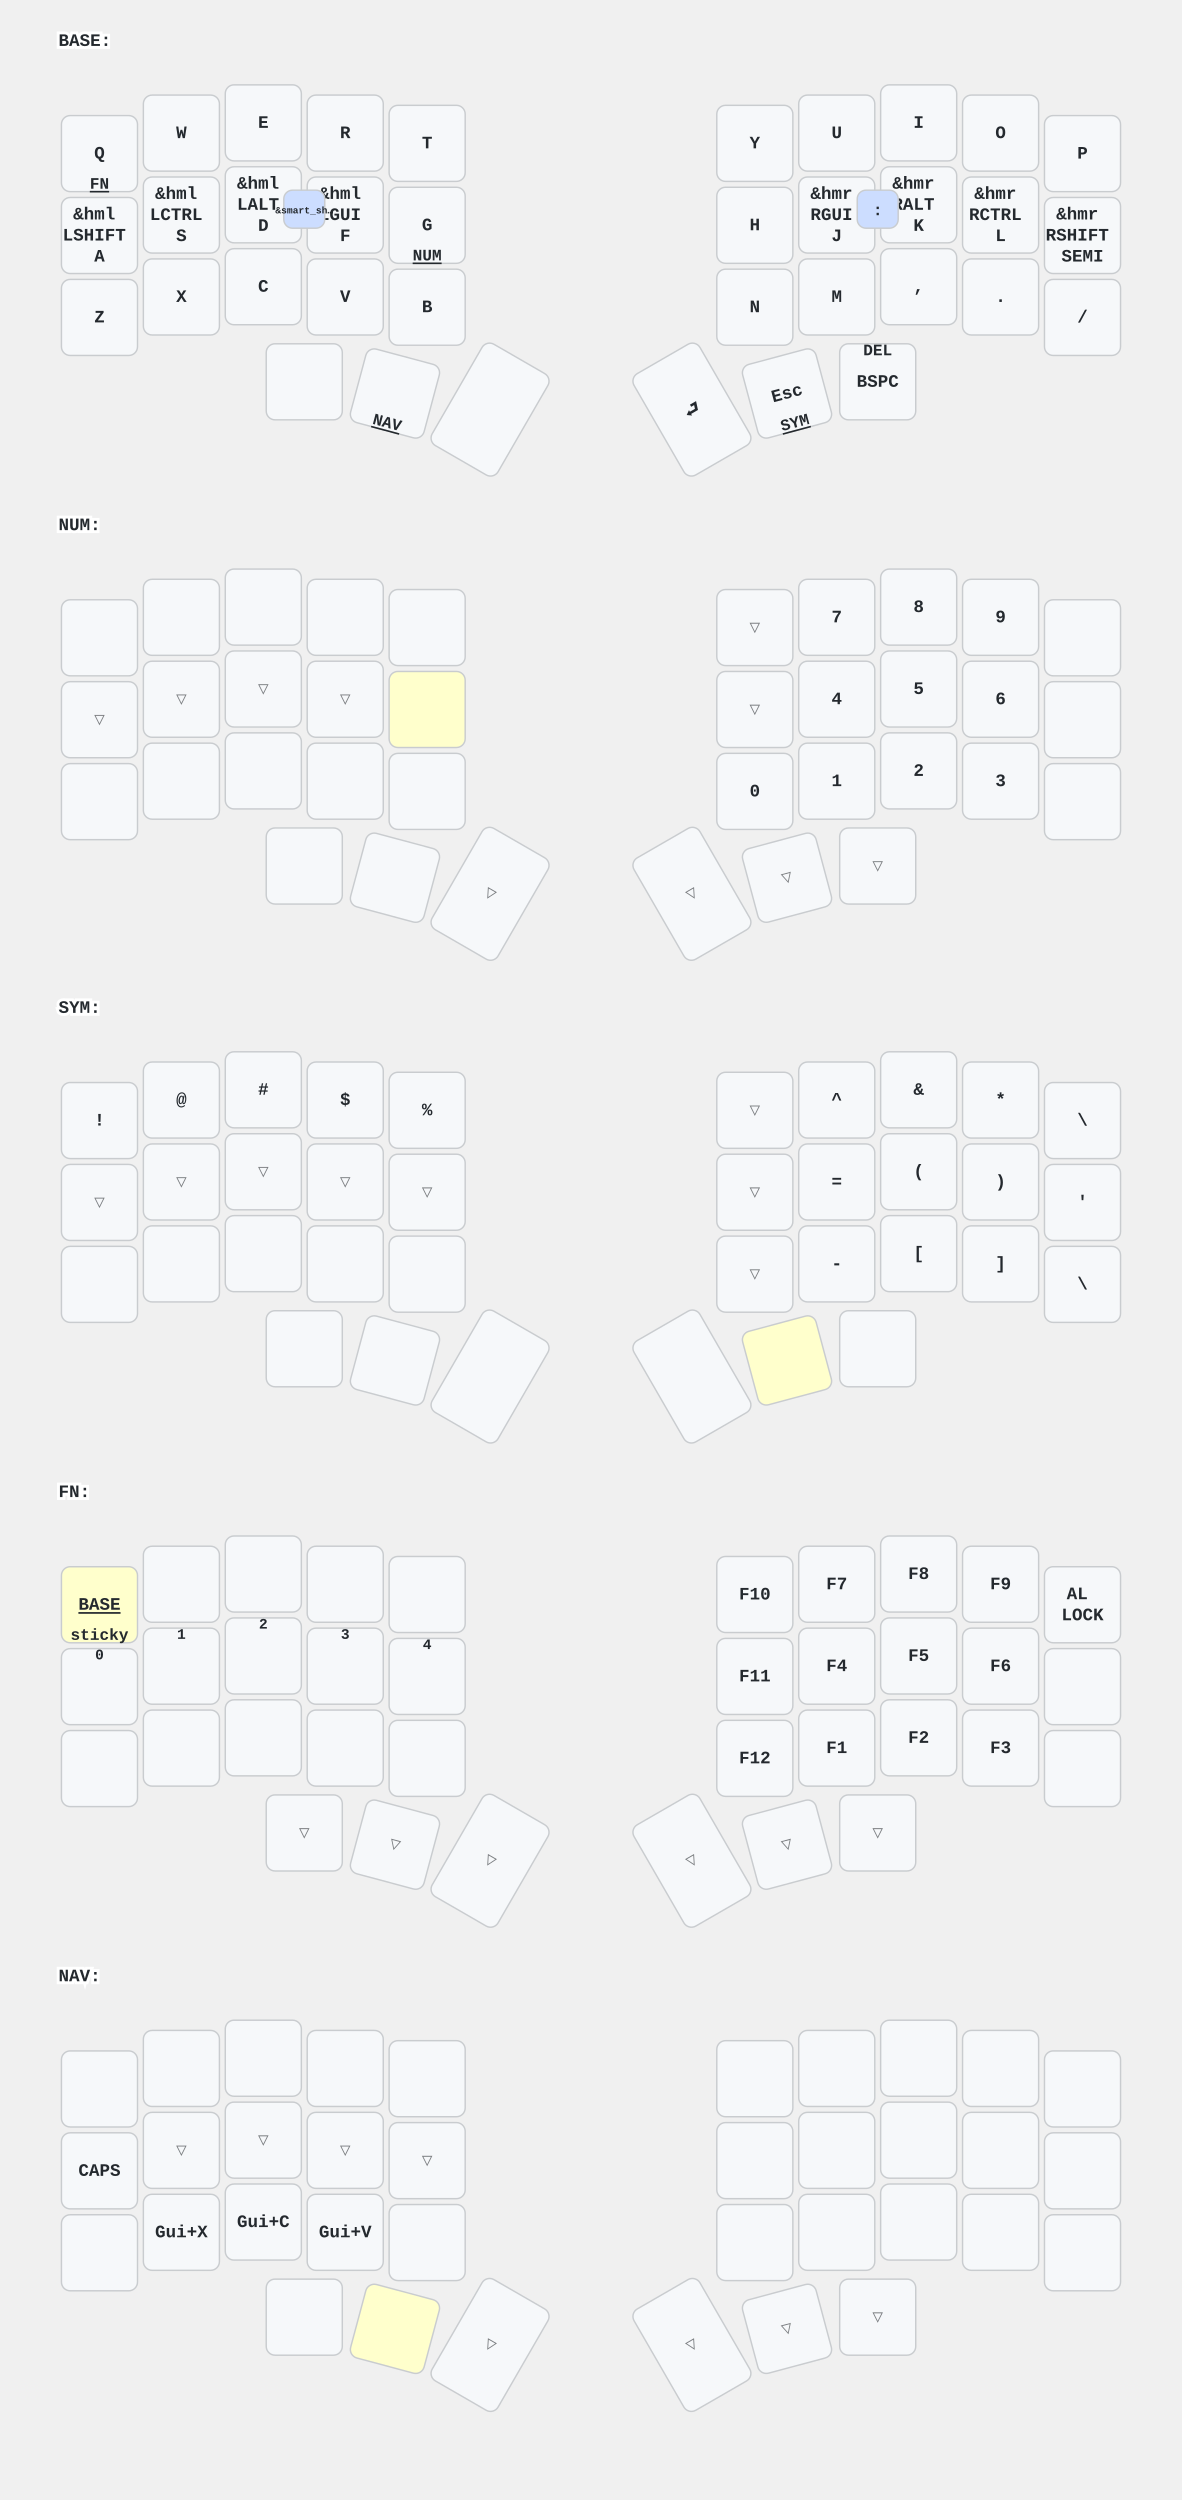
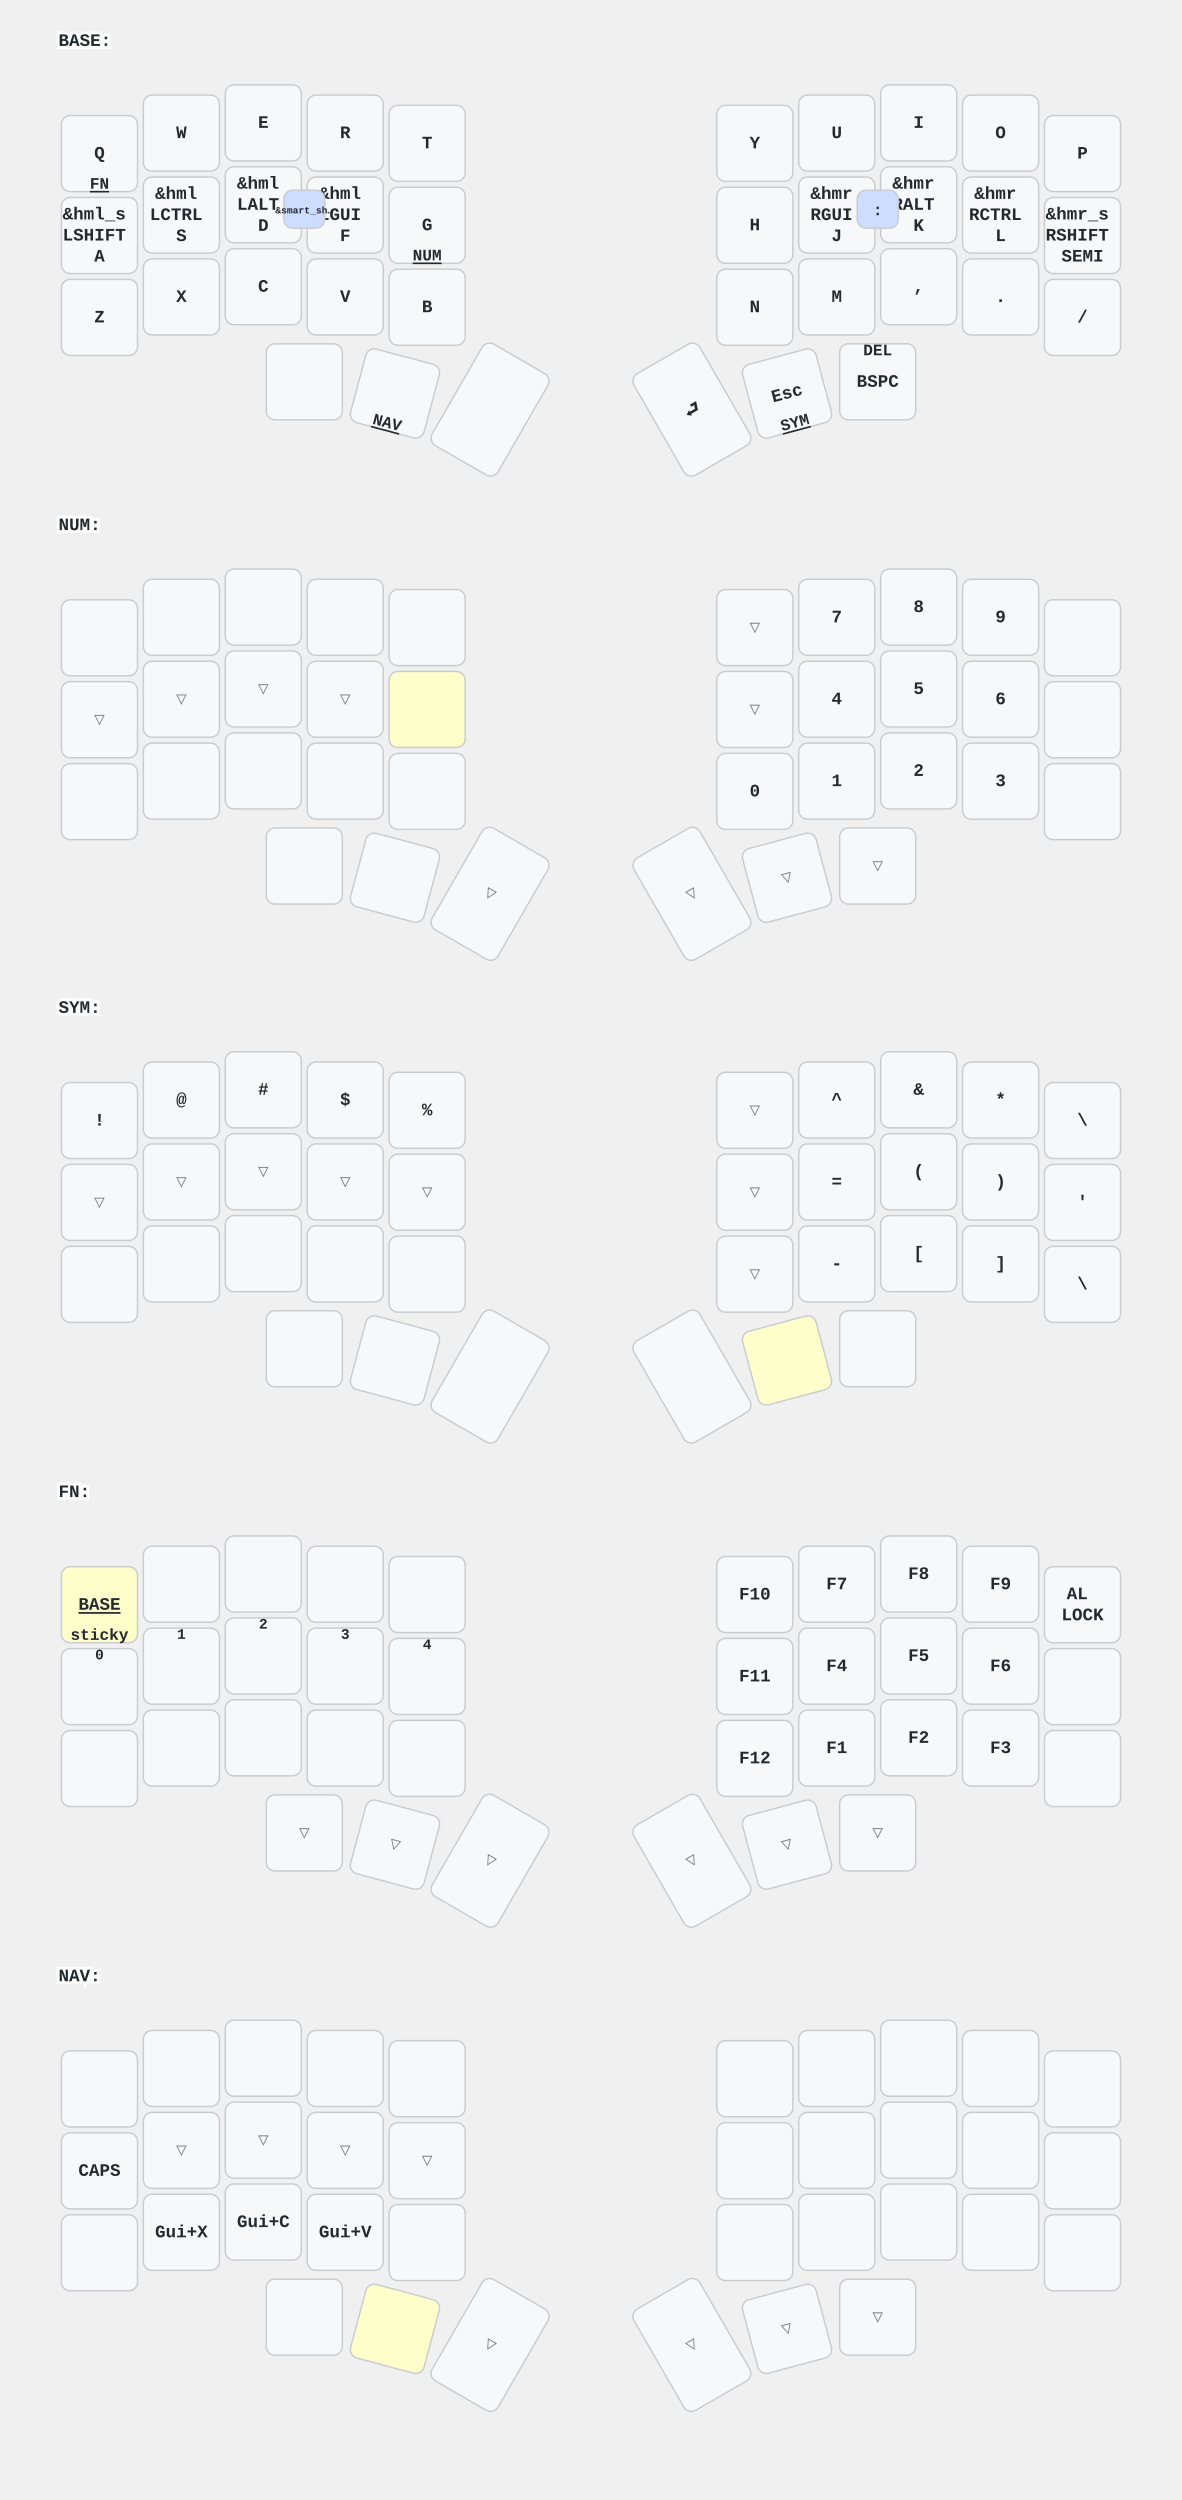
<svg xmlns="http://www.w3.org/2000/svg" xmlns:xlink="http://www.w3.org/1999/xlink" width="808" height="1709" viewBox="0 0 808 1709" class="keymap">
  <defs>/* start glyphs */
<svg id="mdi:apple-keyboard-option">
      <svg id="mdi-apple-keyboard-option" viewBox="0 0 24 24">
        <path d="M3,4H9.11L16.15,18H21V20H14.88L7.84,6H3V4M14,4H21V6H14V4Z" />
      </svg>
    </svg>
    <svg id="mdi:apple-keyboard-shift">
      <svg id="mdi-apple-keyboard-shift" viewBox="0 0 24 24">
        <path d="M15,18V12H17.17L12,6.83L6.83,12H9V18H15M12,4L22,14H17V20H7V14H2L12,4Z" />
      </svg>
    </svg>
    <svg id="mdi:arrow-down">
      <svg id="mdi-arrow-down" viewBox="0 0 24 24">
        <path d="M11,4H13V16L18.5,10.5L19.92,11.92L12,19.84L4.08,11.92L5.5,10.5L11,16V4Z" />
      </svg>
    </svg>
    <svg id="mdi:arrow-left">
      <svg id="mdi-arrow-left" viewBox="0 0 24 24">
        <path d="M20,11V13H8L13.5,18.5L12.08,19.92L4.16,12L12.08,4.08L13.5,5.5L8,11H20Z" />
      </svg>
    </svg>
    <svg id="mdi:arrow-right">
      <svg id="mdi-arrow-right" viewBox="0 0 24 24">
        <path d="M4,11V13H16L10.5,18.5L11.92,19.92L19.84,12L11.92,4.08L10.5,5.5L16,11H4Z" />
      </svg>
    </svg>
    <svg id="mdi:arrow-up">
      <svg id="mdi-arrow-up" viewBox="0 0 24 24">
        <path d="M13,20H11V8L5.5,13.5L4.08,12.08L12,4.16L19.92,12.08L18.5,13.5L13,8V20Z" />
      </svg>
    </svg>
    <svg id="mdi:bluetooth">
      <svg id="mdi-bluetooth" viewBox="0 0 24 24">
        <path d="M14.88,16.29L13,18.17V14.41M13,5.83L14.88,7.71L13,9.58M17.71,7.71L12,2H11V9.58L6.41,5L5,6.41L10.59,12L5,17.58L6.41,19L11,14.41V22H12L17.71,16.29L13.41,12L17.71,7.71Z" />
      </svg>
    </svg>
    <svg id="mdi:bluetooth-connect">
      <svg id="mdi-bluetooth-connect" viewBox="0 0 24 24">
        <path d="M19,10L17,12L19,14L21,12M14.88,16.29L13,18.17V14.41M13,5.83L14.88,7.71L13,9.58M17.71,7.71L12,2H11V9.58L6.41,5L5,6.41L10.59,12L5,17.58L6.41,19L11,14.41V22H12L17.71,16.29L13.41,12M7,12L5,10L3,12L5,14L7,12Z" />
      </svg>
    </svg>
    <svg id="mdi:bluetooth-settings">
      <svg id="mdi-bluetooth-settings" viewBox="0 0 24 24">
        <path d="M14.88,14.29L13,16.17V12.41L14.88,14.29M13,3.83L14.88,5.71L13,7.59M17.71,5.71L12,0H11V7.59L6.41,3L5,4.41L10.59,10L5,15.59L6.41,17L11,12.41V20H12L17.71,14.29L13.41,10L17.71,5.71M15,24H17V22H15M7,24H9V22H7M11,24H13V22H11V24Z" />
      </svg>
    </svg>
    <svg id="mdi:close-thick">
      <svg id="mdi-close-thick" viewBox="0 0 24 24">
        <path d="M20 6.91L17.09 4L12 9.09L6.91 4L4 6.91L9.09 12L4 17.09L6.91 20L12 14.91L17.09 20L20 17.09L14.91 12L20 6.91Z" />
      </svg>
    </svg>
    <svg id="mdi:flash">
      <svg id="mdi-flash" viewBox="0 0 24 24">
        <path d="M7,2V13H10V22L17,10H13L17,2H7Z" />
      </svg>
    </svg>
    <svg id="mdi:keyboard">
      <svg id="mdi-keyboard" viewBox="0 0 24 24">
        <path d="M19,10H17V8H19M19,13H17V11H19M16,10H14V8H16M16,13H14V11H16M16,17H8V15H16M7,10H5V8H7M7,13H5V11H7M8,11H10V13H8M8,8H10V10H8M11,11H13V13H11M11,8H13V10H11M20,5H4C2.89,5 2,5.89 2,7V17A2,2 0 0,0 4,19H20A2,2 0 0,0 22,17V7C22,5.89 21.1,5 20,5Z" />
      </svg>
    </svg>
    <svg id="mdi:keyboard-space">
      <svg id="mdi-keyboard-space" viewBox="0 0 24 24">
        <path d="M3 15H5V19H19V15H21V19C21 20.1 20.1 21 19 21H5C3.9 21 3 20.1 3 19V15Z" />
      </svg>
    </svg>
    <svg id="mdi:keyboard-tab">
      <svg id="mdi-keyboard-tab" viewBox="0 0 24 24">
        <path d="M20,18H22V6H20M11.59,7.41L15.17,11H1V13H15.17L11.59,16.58L13,18L19,12L13,6L11.59,7.41Z" />
      </svg>
    </svg>
    <svg id="mdi:micro-sd">
      <svg id="mdi-micro-sd" viewBox="0 0 24 24">
        <path d="M8,2A2,2 0 0,0 6,4V11L4,13V20A2,2 0 0,0 6,22H18A2,2 0 0,0 20,20V4A2,2 0 0,0 18,2H8M9,4H11V8H9V4M12,4H14V8H12V4M15,4H17V8H15V4Z" />
      </svg>
    </svg>
    <svg id="mdi:new-box">
      <svg id="mdi-new-box" viewBox="0 0 24 24">
        <path d="M20,4C21.11,4 22,4.89 22,6V18C22,19.11 21.11,20 20,20H4C2.89,20 2,19.11 2,18V6C2,4.89 2.89,4 4,4H20M8.5,15V9H7.25V12.5L4.75,9H3.5V15H4.75V11.5L7.3,15H8.5M13.5,10.26V9H9.5V15H13.5V13.75H11V12.64H13.5V11.38H11V10.26H13.5M20.5,14V9H19.25V13.5H18.13V10H16.88V13.5H15.75V9H14.5V14A1,1 0 0,0 15.5,15H19.5A1,1 0 0,0 20.5,14Z" />
      </svg>
    </svg>
    <svg id="mdi:skip-backward">
      <svg id="mdi-skip-backward" viewBox="0 0 24 24">
        <path d="M20,5V19L13,12M6,5V19H4V5M13,5V19L6,12" />
      </svg>
    </svg>
    <svg id="mdi:skip-forward">
      <svg id="mdi-skip-forward" viewBox="0 0 24 24">
        <path d="M4,5V19L11,12M18,5V19H20V5M11,5V19L18,12" />
      </svg>
    </svg>
    <svg id="mdi:usb">
      <svg id="mdi-usb" viewBox="0 0 24 24">
        <path d="M15,7V11H16V13H13V5H15L12,1L9,5H11V13H8V10.93C8.7,10.56 9.2,9.85 9.2,9C9.2,7.78 8.21,6.8 7,6.8C5.78,6.8 4.8,7.78 4.8,9C4.8,9.85 5.3,10.56 6,10.93V13A2,2 0 0,0 8,15H11V18.05C10.29,18.41 9.8,19.15 9.8,20A2.2,2.2 0 0,0 12,22.2A2.2,2.2 0 0,0 14.2,20C14.2,19.15 13.71,18.41 13,18.05V15H16A2,2 0 0,0 18,13V11H19V7H15Z" />
      </svg>
    </svg>
    <svg id="mdi:volume-minus">
      <svg id="mdi-volume-minus" viewBox="0 0 24 24">
        <path d="M3,9H7L12,4V20L7,15H3V9M14,11H22V13H14V11Z" />
      </svg>
    </svg>
    <svg id="mdi:volume-mute">
      <svg id="mdi-volume-mute" viewBox="0 0 24 24">
        <path d="M3,9H7L12,4V20L7,15H3V9M16.59,12L14,9.41L15.41,8L18,10.59L20.59,8L22,9.41L19.41,12L22,14.59L20.59,16L18,13.41L15.41,16L14,14.59L16.59,12Z" />
      </svg>
    </svg>
    <svg id="mdi:volume-plus">
      <svg id="mdi-volume-plus" viewBox="0 0 24 24">
        <path d="M3,9H7L12,4V20L7,15H3V9M14,11H17V8H19V11H22V13H19V16H17V13H14V11Z" />
      </svg>
    </svg>
  </defs>/* end glyphs */
<style>/* inherit to force styles through use tags */
svg path {
    fill: inherit;
}

/* font and background color specifications */
svg.keymap {
    font-family: SFMono-Regular,Consolas,Liberation Mono,Menlo,monospace;
    font-size: 14px;
    font-kerning: normal;
    text-rendering: optimizeLegibility;
    fill: #24292e;
}

/* default key styling */
rect.key {
    fill: #f6f8fa;
}

rect.key, rect.combo {
    stroke: #c9cccf;
    stroke-width: 1;
}

/* default key side styling, only used is draw_key_sides is set */
rect.side {
    filter: brightness(90%);
}

/* color accent for combo boxes */
rect.combo, rect.combo-separate {
    fill: #cdf;
}

/* color accent for held keys */
rect.held, rect.combo.held {
    fill: #fdd;
}

/* color accent for ghost (optional) keys */
rect.ghost, rect.combo.ghost {
    stroke-dasharray: 4, 4;
    stroke-width: 2;
}

text {
    text-anchor: middle;
    dominant-baseline: middle;
}

/* styling for layer labels */
text.label {
    font-weight: bold;
    text-anchor: start;
    stroke: white;
    stroke-width: 4;
    paint-order: stroke;
}

/* styling for optional footer */
text.footer {
    text-anchor: end;
    dominant-baseline: auto;
    stroke: white;
    stroke-width: 4;
    paint-order: stroke;
}

/* styling for combo tap, and key non-tap label text */
text.combo, text.hold, text.shifted, text.left, text.right, text.tl, text.tr, text.bl, text.br {
    font-size: 11px;
}

text.hold, text.bl, text.br {
    text-anchor: middle;
    dominant-baseline: auto;
}

text.shifted, text.tl, text.tr {
    text-anchor: middle;
    dominant-baseline: hanging;
}

text.left, text.tl, text.bl {
    text-anchor: start;
}

text.right, text.tr, text.br {
    text-anchor: end;
}

text.layer-activator {
    text-decoration: underline;
}

/* styling for hold/shifted label text in combo box */
text.combo.hold, text.combo.shifted, text.combo.left, text.combo.right {
    font-size: 8px;
}

/* lighter symbol for transparent keys */
text.trans {
    fill: #7b7e81;
}

/* styling for combo dendrons */
path.combo {
    stroke-width: 1;
    stroke: gray;
    fill: none;
}

/* Start Tabler Icons Cleanup */
/* cannot use height/width with glyphs */
.icon-tabler &gt; path {
    fill: inherit;
    stroke: inherit;
    stroke-width: 2;
}
/* hide tabler's default box */
.icon-tabler &gt; path[stroke="none"][fill="none"] {
    visibility: hidden;
}
/* End Tabler Icons Cleanup */

/* For default sytles, see https://github.com/caksoylar/keymap-drawer/blob/main/keymap_drawer/config.py#L85 */

svg.keymap {
  font-family: Ubuntu Mono, Inconsolata, Consolas, Liberation Mono, Menlo, monospace;
  font-size: 12px;
  font-weight: bold;
  text-rendering: optimizeLegibility;
}

/* Color accent for held keys */
rect.held, rect.combo.held {
    fill: #ffc;
}

/* Technique borrowed and extended from https://github.com/englmaxi/zmk-config/blob/master/keymap-drawer/config.yaml */
.sym_sub_text.tap {
  translate: -5px 2px;
  font-size: 20px;
}
.sym_sub_text.shifted {
  translate: 10px 13px;
  font-size: 10px;
  opacity: 1.0;
}
.combo.sym_sub_text.tap {
  translate: -1px 1px;
}
.combo.sym_sub_text.shifted {
  translate: 7px 5px;
  font-size: 10px;
  opacity: 1.0;
}

/* Toggle */
.toggle.shifted {
  translate: -10px 12px;
}

.toggle.hold {
  translate: 13px -23px;
}

/* Variant for tap-dances */
.tap_dance.tap {
  translate: -7px 0px;
  font-size: 12px;
}
.tap_dance.shifted {
  translate: 7px 17px;
  font-size: 12px;
  opacity: 1.0;
}

/* Variant for symbol next to symbol */
.sym_by_sym.tap {
  translate: -6px 0px;
}
.sym_by_sym.shifted {
  translate: 10px 12px;
  opacity: 1.0;
}

.combo.sym_by_sym.tap {
  translate: -35px 0px;
}
.combo.sym_by_sym.shifted {
  translate: 35px 20px;
  opacity: 1.0;
}

.combo.sym_by_sym.hold {
  visibility: hidden;
}

/* hide hold box for combo sym_by_sym */
.combo.sym_by_sym.hold &gt; path[stroke="none"][fill="none"] {
  visibility: hidden;
}
</style>
  <g transform="translate(40, 0)" class="layer-BASE">
    <text x="0" y="28" class="label" id="BASE">BASE:</text>
    <g transform="translate(0, 56)">
      <g transform="translate(28, 49)" class="key keypos-0">
        <rect rx="6" ry="6" x="-26" y="-26" width="52" height="52" class="key" />
        <text x="0" y="0" class="key tap">Q</text>
        <a href="#FN">
          <text x="0" y="24" class="key hold layer-activator">FN</text>
        </a>
      </g>
      <g transform="translate(84, 35)" class="key keypos-1">
        <rect rx="6" ry="6" x="-26" y="-26" width="52" height="52" class="key" />
        <text x="0" y="0" class="key tap">W</text>
      </g>
      <g transform="translate(140, 28)" class="key keypos-2">
        <rect rx="6" ry="6" x="-26" y="-26" width="52" height="52" class="key" />
        <text x="0" y="0" class="key tap">E</text>
      </g>
      <g transform="translate(196, 35)" class="key keypos-3">
        <rect rx="6" ry="6" x="-26" y="-26" width="52" height="52" class="key" />
        <text x="0" y="0" class="key tap">R</text>
      </g>
      <g transform="translate(252, 42)" class="key keypos-4">
        <rect rx="6" ry="6" x="-26" y="-26" width="52" height="52" class="key" />
        <text x="0" y="0" class="key tap">T</text>
      </g>
      <g transform="translate(476, 42)" class="key keypos-5">
        <rect rx="6" ry="6" x="-26" y="-26" width="52" height="52" class="key" />
        <text x="0" y="0" class="key tap">Y</text>
      </g>
      <g transform="translate(532, 35)" class="key keypos-6">
        <rect rx="6" ry="6" x="-26" y="-26" width="52" height="52" class="key" />
        <text x="0" y="0" class="key tap">U</text>
      </g>
      <g transform="translate(588, 28)" class="key keypos-7">
        <rect rx="6" ry="6" x="-26" y="-26" width="52" height="52" class="key" />
        <text x="0" y="0" class="key tap">I</text>
      </g>
      <g transform="translate(644, 35)" class="key keypos-8">
        <rect rx="6" ry="6" x="-26" y="-26" width="52" height="52" class="key" />
        <text x="0" y="0" class="key tap">O</text>
      </g>
      <g transform="translate(700, 49)" class="key keypos-9">
        <rect rx="6" ry="6" x="-26" y="-26" width="52" height="52" class="key" />
        <text x="0" y="0" class="key tap">P</text>
      </g>
      <g transform="translate(28, 105)" class="key keypos-10">
        <rect rx="6" ry="6" x="-26" y="-26" width="52" height="52" class="key" />
        <text x="0" y="0" class="key tap">
-           <tspan x="0" dy="-1.2em">&amp;hml</tspan>
+           <tspan x="0" dy="-1.2em">&amp;hml_s</tspan>
          <tspan x="0" dy="1.2em">LSHIFT</tspan>
          <tspan x="0" dy="1.2em">A</tspan>
        </text>
      </g>
      <g transform="translate(84, 91)" class="key keypos-11">
        <rect rx="6" ry="6" x="-26" y="-26" width="52" height="52" class="key" />
        <text x="0" y="0" class="key tap">
          <tspan x="0" dy="-1.2em">&amp;hml</tspan>
          <tspan x="0" dy="1.2em">LCTRL</tspan>
          <tspan x="0" dy="1.2em">S</tspan>
        </text>
      </g>
      <g transform="translate(140, 84)" class="key keypos-12">
        <rect rx="6" ry="6" x="-26" y="-26" width="52" height="52" class="key" />
        <text x="0" y="0" class="key tap">
          <tspan x="0" dy="-1.2em">&amp;hml</tspan>
          <tspan x="0" dy="1.2em">LALT</tspan>
          <tspan x="0" dy="1.2em">D</tspan>
        </text>
      </g>
      <g transform="translate(196, 91)" class="key keypos-13">
        <rect rx="6" ry="6" x="-26" y="-26" width="52" height="52" class="key" />
        <text x="0" y="0" class="key tap">
          <tspan x="0" dy="-1.2em">&amp;hml</tspan>
          <tspan x="0" dy="1.2em">LGUI</tspan>
          <tspan x="0" dy="1.2em">F</tspan>
        </text>
      </g>
      <g transform="translate(252, 98)" class="key keypos-14">
        <rect rx="6" ry="6" x="-26" y="-26" width="52" height="52" class="key" />
        <text x="0" y="0" class="key tap">G</text>
        <a href="#NUM">
          <text x="0" y="24" class="key hold layer-activator">NUM</text>
        </a>
      </g>
      <g transform="translate(476, 98)" class="key keypos-15">
        <rect rx="6" ry="6" x="-26" y="-26" width="52" height="52" class="key" />
        <text x="0" y="0" class="key tap">H</text>
      </g>
      <g transform="translate(532, 91)" class="key keypos-16">
        <rect rx="6" ry="6" x="-26" y="-26" width="52" height="52" class="key" />
        <text x="0" y="0" class="key tap">
          <tspan x="0" dy="-1.2em">&amp;hmr</tspan>
          <tspan x="0" dy="1.2em">RGUI</tspan>
          <tspan x="0" dy="1.2em">J</tspan>
        </text>
      </g>
      <g transform="translate(588, 84)" class="key keypos-17">
        <rect rx="6" ry="6" x="-26" y="-26" width="52" height="52" class="key" />
        <text x="0" y="0" class="key tap">
          <tspan x="0" dy="-1.2em">&amp;hmr</tspan>
          <tspan x="0" dy="1.2em">RALT</tspan>
          <tspan x="0" dy="1.2em">K</tspan>
        </text>
      </g>
      <g transform="translate(644, 91)" class="key keypos-18">
        <rect rx="6" ry="6" x="-26" y="-26" width="52" height="52" class="key" />
        <text x="0" y="0" class="key tap">
          <tspan x="0" dy="-1.2em">&amp;hmr</tspan>
          <tspan x="0" dy="1.2em">RCTRL</tspan>
          <tspan x="0" dy="1.2em">L</tspan>
        </text>
      </g>
      <g transform="translate(700, 105)" class="key keypos-19">
        <rect rx="6" ry="6" x="-26" y="-26" width="52" height="52" class="key" />
        <text x="0" y="0" class="key tap">
-           <tspan x="0" dy="-1.2em">&amp;hmr</tspan>
+           <tspan x="0" dy="-1.2em">&amp;hmr_s</tspan>
          <tspan x="0" dy="1.2em">RSHIFT</tspan>
          <tspan x="0" dy="1.2em">SEMI</tspan>
        </text>
      </g>
      <g transform="translate(28, 161)" class="key keypos-20">
        <rect rx="6" ry="6" x="-26" y="-26" width="52" height="52" class="key" />
        <text x="0" y="0" class="key tap">Z</text>
      </g>
      <g transform="translate(84, 147)" class="key keypos-21">
        <rect rx="6" ry="6" x="-26" y="-26" width="52" height="52" class="key" />
        <text x="0" y="0" class="key tap">X</text>
      </g>
      <g transform="translate(140, 140)" class="key keypos-22">
        <rect rx="6" ry="6" x="-26" y="-26" width="52" height="52" class="key" />
        <text x="0" y="0" class="key tap">C</text>
      </g>
      <g transform="translate(196, 147)" class="key keypos-23">
        <rect rx="6" ry="6" x="-26" y="-26" width="52" height="52" class="key" />
        <text x="0" y="0" class="key tap">V</text>
      </g>
      <g transform="translate(252, 154)" class="key keypos-24">
        <rect rx="6" ry="6" x="-26" y="-26" width="52" height="52" class="key" />
        <text x="0" y="0" class="key tap">B</text>
      </g>
      <g transform="translate(476, 154)" class="key keypos-25">
        <rect rx="6" ry="6" x="-26" y="-26" width="52" height="52" class="key" />
        <text x="0" y="0" class="key tap">N</text>
      </g>
      <g transform="translate(532, 147)" class="key keypos-26">
        <rect rx="6" ry="6" x="-26" y="-26" width="52" height="52" class="key" />
        <text x="0" y="0" class="key tap">M</text>
      </g>
      <g transform="translate(588, 140)" class="key keypos-27">
        <rect rx="6" ry="6" x="-26" y="-26" width="52" height="52" class="key" />
        <text x="0" y="0" class="key tap">,</text>
      </g>
      <g transform="translate(644, 147)" class="key keypos-28">
        <rect rx="6" ry="6" x="-26" y="-26" width="52" height="52" class="key" />
        <text x="0" y="0" class="key tap">.</text>
      </g>
      <g transform="translate(700, 161)" class="key keypos-29">
        <rect rx="6" ry="6" x="-26" y="-26" width="52" height="52" class="key" />
        <text x="0" y="0" class="key tap">/</text>
      </g>
      <g transform="translate(168, 205)" class="key keypos-30">
        <rect rx="6" ry="6" x="-26" y="-26" width="52" height="52" class="key" />
        <use href="#mdi:apple-keyboard-shift" xlink:href="#mdi:apple-keyboard-shift" x="-9" y="-9" height="18" width="18.0" class="key tap glyph mdi:apple-keyboard-shift" />
      </g>
      <g transform="translate(230, 213) rotate(15.0)" class="key keypos-31">
        <rect rx="6" ry="6" x="-26" y="-26" width="52" height="52" class="key" />
        <use href="#mdi:keyboard-tab" xlink:href="#mdi:keyboard-tab" x="-9" y="-9" height="18" width="18.0" class="key tap glyph mdi:keyboard-tab" />
        <a href="#NAV">
          <text x="0" y="24" class="key hold layer-activator">NAV</text>
        </a>
      </g>
      <g transform="translate(295, 224) rotate(30.0)" class="key keypos-32">
        <rect rx="6" ry="6" x="-26" y="-40" width="52" height="80" class="key" />
        <use href="#mdi:keyboard-space" xlink:href="#mdi:keyboard-space" x="-9" y="-9" height="18" width="18.0" class="key tap glyph mdi:keyboard-space" />
        <use href="#mdi:apple-keyboard-option" xlink:href="#mdi:apple-keyboard-option" x="-8" y="23" height="15" width="15.0" class="key hold glyph mdi:apple-keyboard-option" />
      </g>
      <g transform="translate(433, 224) rotate(-30.0)" class="key keypos-33">
        <rect rx="6" ry="6" x="-26" y="-40" width="52" height="80" class="key" />
        <text x="0" y="0" class="key tap">⮐</text>
      </g>
      <g transform="translate(498, 213) rotate(-15.0)" class="key keypos-34">
        <rect rx="6" ry="6" x="-26" y="-26" width="52" height="52" class="key" />
        <text x="0" y="0" class="key tap">Esc</text>
        <a href="#SYM">
          <text x="0" y="24" class="key hold layer-activator">SYM</text>
        </a>
      </g>
      <g transform="translate(560, 205)" class="key keypos-35">
        <rect rx="6" ry="6" x="-26" y="-26" width="52" height="52" class="key" />
        <text x="0" y="0" class="key tap">BSPC</text>
        <text x="0" y="-24" class="key shifted">DEL</text>
      </g>
      <g class="combo combopos-0">
        <rect rx="6" ry="6" x="546" y="74" width="28" height="26" class="combo" />
        <text x="560" y="88" class="combo tap">:</text>
      </g>
      <g class="combo combopos-1">
        <rect rx="6" ry="6" x="154" y="74" width="28" height="26" class="combo" />
        <text x="168" y="88" class="combo tap">
          <tspan style="font-size: 60%">&amp;smart_sh…</tspan>
        </text>
      </g>
    </g>
  </g>
  <g transform="translate(40, 331)" class="layer-NUM">
    <text x="0" y="28" class="label" id="NUM">NUM:</text>
    <g transform="translate(0, 56)">
      <g transform="translate(28, 49)" class="key keypos-0">
        <rect rx="6" ry="6" x="-26" y="-26" width="52" height="52" class="key" />
      </g>
      <g transform="translate(84, 35)" class="key keypos-1">
        <rect rx="6" ry="6" x="-26" y="-26" width="52" height="52" class="key" />
      </g>
      <g transform="translate(140, 28)" class="key keypos-2">
        <rect rx="6" ry="6" x="-26" y="-26" width="52" height="52" class="key" />
      </g>
      <g transform="translate(196, 35)" class="key keypos-3">
        <rect rx="6" ry="6" x="-26" y="-26" width="52" height="52" class="key" />
      </g>
      <g transform="translate(252, 42)" class="key keypos-4">
        <rect rx="6" ry="6" x="-26" y="-26" width="52" height="52" class="key" />
      </g>
      <g transform="translate(476, 42)" class="key trans keypos-5">
        <rect rx="6" ry="6" x="-26" y="-26" width="52" height="52" class="key trans" />
        <text x="0" y="0" class="key trans tap">▽</text>
      </g>
      <g transform="translate(532, 35)" class="key keypos-6">
        <rect rx="6" ry="6" x="-26" y="-26" width="52" height="52" class="key" />
        <text x="0" y="0" class="key tap">7</text>
      </g>
      <g transform="translate(588, 28)" class="key keypos-7">
        <rect rx="6" ry="6" x="-26" y="-26" width="52" height="52" class="key" />
        <text x="0" y="0" class="key tap">8</text>
      </g>
      <g transform="translate(644, 35)" class="key keypos-8">
        <rect rx="6" ry="6" x="-26" y="-26" width="52" height="52" class="key" />
        <text x="0" y="0" class="key tap">9</text>
      </g>
      <g transform="translate(700, 49)" class="key keypos-9">
        <rect rx="6" ry="6" x="-26" y="-26" width="52" height="52" class="key" />
      </g>
      <g transform="translate(28, 105)" class="key trans keypos-10">
        <rect rx="6" ry="6" x="-26" y="-26" width="52" height="52" class="key trans" />
        <text x="0" y="0" class="key trans tap">▽</text>
      </g>
      <g transform="translate(84, 91)" class="key trans keypos-11">
        <rect rx="6" ry="6" x="-26" y="-26" width="52" height="52" class="key trans" />
        <text x="0" y="0" class="key trans tap">▽</text>
      </g>
      <g transform="translate(140, 84)" class="key trans keypos-12">
        <rect rx="6" ry="6" x="-26" y="-26" width="52" height="52" class="key trans" />
        <text x="0" y="0" class="key trans tap">▽</text>
      </g>
      <g transform="translate(196, 91)" class="key trans keypos-13">
        <rect rx="6" ry="6" x="-26" y="-26" width="52" height="52" class="key trans" />
        <text x="0" y="0" class="key trans tap">▽</text>
      </g>
      <g transform="translate(252, 98)" class="key held keypos-14">
        <rect rx="6" ry="6" x="-26" y="-26" width="52" height="52" class="key held" />
      </g>
      <g transform="translate(476, 98)" class="key trans keypos-15">
        <rect rx="6" ry="6" x="-26" y="-26" width="52" height="52" class="key trans" />
        <text x="0" y="0" class="key trans tap">▽</text>
      </g>
      <g transform="translate(532, 91)" class="key keypos-16">
        <rect rx="6" ry="6" x="-26" y="-26" width="52" height="52" class="key" />
        <text x="0" y="0" class="key tap">4</text>
      </g>
      <g transform="translate(588, 84)" class="key keypos-17">
        <rect rx="6" ry="6" x="-26" y="-26" width="52" height="52" class="key" />
        <text x="0" y="0" class="key tap">5</text>
      </g>
      <g transform="translate(644, 91)" class="key keypos-18">
        <rect rx="6" ry="6" x="-26" y="-26" width="52" height="52" class="key" />
        <text x="0" y="0" class="key tap">6</text>
      </g>
      <g transform="translate(700, 105)" class="key keypos-19">
        <rect rx="6" ry="6" x="-26" y="-26" width="52" height="52" class="key" />
      </g>
      <g transform="translate(28, 161)" class="key keypos-20">
        <rect rx="6" ry="6" x="-26" y="-26" width="52" height="52" class="key" />
      </g>
      <g transform="translate(84, 147)" class="key keypos-21">
        <rect rx="6" ry="6" x="-26" y="-26" width="52" height="52" class="key" />
      </g>
      <g transform="translate(140, 140)" class="key keypos-22">
        <rect rx="6" ry="6" x="-26" y="-26" width="52" height="52" class="key" />
      </g>
      <g transform="translate(196, 147)" class="key keypos-23">
        <rect rx="6" ry="6" x="-26" y="-26" width="52" height="52" class="key" />
      </g>
      <g transform="translate(252, 154)" class="key keypos-24">
        <rect rx="6" ry="6" x="-26" y="-26" width="52" height="52" class="key" />
      </g>
      <g transform="translate(476, 154)" class="key keypos-25">
        <rect rx="6" ry="6" x="-26" y="-26" width="52" height="52" class="key" />
        <text x="0" y="0" class="key tap">0</text>
      </g>
      <g transform="translate(532, 147)" class="key keypos-26">
        <rect rx="6" ry="6" x="-26" y="-26" width="52" height="52" class="key" />
        <text x="0" y="0" class="key tap">1</text>
      </g>
      <g transform="translate(588, 140)" class="key keypos-27">
        <rect rx="6" ry="6" x="-26" y="-26" width="52" height="52" class="key" />
        <text x="0" y="0" class="key tap">2</text>
      </g>
      <g transform="translate(644, 147)" class="key keypos-28">
        <rect rx="6" ry="6" x="-26" y="-26" width="52" height="52" class="key" />
        <text x="0" y="0" class="key tap">3</text>
      </g>
      <g transform="translate(700, 161)" class="key keypos-29">
        <rect rx="6" ry="6" x="-26" y="-26" width="52" height="52" class="key" />
      </g>
      <g transform="translate(168, 205)" class="key keypos-30">
        <rect rx="6" ry="6" x="-26" y="-26" width="52" height="52" class="key" />
      </g>
      <g transform="translate(230, 213) rotate(15.0)" class="key keypos-31">
        <rect rx="6" ry="6" x="-26" y="-26" width="52" height="52" class="key" />
      </g>
      <g transform="translate(295, 224) rotate(30.0)" class="key trans keypos-32">
        <rect rx="6" ry="6" x="-26" y="-40" width="52" height="80" class="key trans" />
        <text x="0" y="0" class="key trans tap">▽</text>
      </g>
      <g transform="translate(433, 224) rotate(-30.0)" class="key trans keypos-33">
        <rect rx="6" ry="6" x="-26" y="-40" width="52" height="80" class="key trans" />
        <text x="0" y="0" class="key trans tap">▽</text>
      </g>
      <g transform="translate(498, 213) rotate(-15.0)" class="key trans keypos-34">
        <rect rx="6" ry="6" x="-26" y="-26" width="52" height="52" class="key trans" />
        <text x="0" y="0" class="key trans tap">▽</text>
      </g>
      <g transform="translate(560, 205)" class="key trans keypos-35">
        <rect rx="6" ry="6" x="-26" y="-26" width="52" height="52" class="key trans" />
        <text x="0" y="0" class="key trans tap">▽</text>
      </g>
    </g>
  </g>
  <g transform="translate(40, 661)" class="layer-SYM">
    <text x="0" y="28" class="label" id="SYM">SYM:</text>
    <g transform="translate(0, 56)">
      <g transform="translate(28, 49)" class="key keypos-0">
        <rect rx="6" ry="6" x="-26" y="-26" width="52" height="52" class="key" />
        <text x="0" y="0" class="key tap">!</text>
      </g>
      <g transform="translate(84, 35)" class="key keypos-1">
        <rect rx="6" ry="6" x="-26" y="-26" width="52" height="52" class="key" />
        <text x="0" y="0" class="key tap">@</text>
      </g>
      <g transform="translate(140, 28)" class="key keypos-2">
        <rect rx="6" ry="6" x="-26" y="-26" width="52" height="52" class="key" />
        <text x="0" y="0" class="key tap">#</text>
      </g>
      <g transform="translate(196, 35)" class="key keypos-3">
        <rect rx="6" ry="6" x="-26" y="-26" width="52" height="52" class="key" />
        <text x="0" y="0" class="key tap">$</text>
      </g>
      <g transform="translate(252, 42)" class="key keypos-4">
        <rect rx="6" ry="6" x="-26" y="-26" width="52" height="52" class="key" />
        <text x="0" y="0" class="key tap">%</text>
      </g>
      <g transform="translate(476, 42)" class="key trans keypos-5">
        <rect rx="6" ry="6" x="-26" y="-26" width="52" height="52" class="key trans" />
        <text x="0" y="0" class="key trans tap">▽</text>
      </g>
      <g transform="translate(532, 35)" class="key keypos-6">
        <rect rx="6" ry="6" x="-26" y="-26" width="52" height="52" class="key" />
        <text x="0" y="0" class="key tap">^</text>
      </g>
      <g transform="translate(588, 28)" class="key keypos-7">
        <rect rx="6" ry="6" x="-26" y="-26" width="52" height="52" class="key" />
        <text x="0" y="0" class="key tap">&amp;</text>
      </g>
      <g transform="translate(644, 35)" class="key keypos-8">
        <rect rx="6" ry="6" x="-26" y="-26" width="52" height="52" class="key" />
        <text x="0" y="0" class="key tap">*</text>
      </g>
      <g transform="translate(700, 49)" class="key keypos-9">
        <rect rx="6" ry="6" x="-26" y="-26" width="52" height="52" class="key" />
        <text x="0" y="0" class="key tap">\</text>
      </g>
      <g transform="translate(28, 105)" class="key trans keypos-10">
        <rect rx="6" ry="6" x="-26" y="-26" width="52" height="52" class="key trans" />
        <text x="0" y="0" class="key trans tap">▽</text>
      </g>
      <g transform="translate(84, 91)" class="key trans keypos-11">
        <rect rx="6" ry="6" x="-26" y="-26" width="52" height="52" class="key trans" />
        <text x="0" y="0" class="key trans tap">▽</text>
      </g>
      <g transform="translate(140, 84)" class="key trans keypos-12">
        <rect rx="6" ry="6" x="-26" y="-26" width="52" height="52" class="key trans" />
        <text x="0" y="0" class="key trans tap">▽</text>
      </g>
      <g transform="translate(196, 91)" class="key trans keypos-13">
        <rect rx="6" ry="6" x="-26" y="-26" width="52" height="52" class="key trans" />
        <text x="0" y="0" class="key trans tap">▽</text>
      </g>
      <g transform="translate(252, 98)" class="key trans keypos-14">
        <rect rx="6" ry="6" x="-26" y="-26" width="52" height="52" class="key trans" />
        <text x="0" y="0" class="key trans tap">▽</text>
      </g>
      <g transform="translate(476, 98)" class="key trans keypos-15">
        <rect rx="6" ry="6" x="-26" y="-26" width="52" height="52" class="key trans" />
        <text x="0" y="0" class="key trans tap">▽</text>
      </g>
      <g transform="translate(532, 91)" class="key keypos-16">
        <rect rx="6" ry="6" x="-26" y="-26" width="52" height="52" class="key" />
        <text x="0" y="0" class="key tap">=</text>
      </g>
      <g transform="translate(588, 84)" class="key keypos-17">
        <rect rx="6" ry="6" x="-26" y="-26" width="52" height="52" class="key" />
        <text x="0" y="0" class="key tap">(</text>
      </g>
      <g transform="translate(644, 91)" class="key keypos-18">
        <rect rx="6" ry="6" x="-26" y="-26" width="52" height="52" class="key" />
        <text x="0" y="0" class="key tap">)</text>
      </g>
      <g transform="translate(700, 105)" class="key keypos-19">
        <rect rx="6" ry="6" x="-26" y="-26" width="52" height="52" class="key" />
        <text x="0" y="0" class="key tap">'</text>
      </g>
      <g transform="translate(28, 161)" class="key keypos-20">
        <rect rx="6" ry="6" x="-26" y="-26" width="52" height="52" class="key" />
      </g>
      <g transform="translate(84, 147)" class="key keypos-21">
        <rect rx="6" ry="6" x="-26" y="-26" width="52" height="52" class="key" />
      </g>
      <g transform="translate(140, 140)" class="key keypos-22">
        <rect rx="6" ry="6" x="-26" y="-26" width="52" height="52" class="key" />
      </g>
      <g transform="translate(196, 147)" class="key keypos-23">
        <rect rx="6" ry="6" x="-26" y="-26" width="52" height="52" class="key" />
      </g>
      <g transform="translate(252, 154)" class="key keypos-24">
        <rect rx="6" ry="6" x="-26" y="-26" width="52" height="52" class="key" />
      </g>
      <g transform="translate(476, 154)" class="key trans keypos-25">
        <rect rx="6" ry="6" x="-26" y="-26" width="52" height="52" class="key trans" />
        <text x="0" y="0" class="key trans tap">▽</text>
      </g>
      <g transform="translate(532, 147)" class="key keypos-26">
        <rect rx="6" ry="6" x="-26" y="-26" width="52" height="52" class="key" />
        <text x="0" y="0" class="key tap">-</text>
      </g>
      <g transform="translate(588, 140)" class="key keypos-27">
        <rect rx="6" ry="6" x="-26" y="-26" width="52" height="52" class="key" />
        <text x="0" y="0" class="key tap">[</text>
      </g>
      <g transform="translate(644, 147)" class="key keypos-28">
        <rect rx="6" ry="6" x="-26" y="-26" width="52" height="52" class="key" />
        <text x="0" y="0" class="key tap">]</text>
      </g>
      <g transform="translate(700, 161)" class="key keypos-29">
        <rect rx="6" ry="6" x="-26" y="-26" width="52" height="52" class="key" />
        <text x="0" y="0" class="key tap">\</text>
      </g>
      <g transform="translate(168, 205)" class="key keypos-30">
        <rect rx="6" ry="6" x="-26" y="-26" width="52" height="52" class="key" />
      </g>
      <g transform="translate(230, 213) rotate(15.0)" class="key keypos-31">
        <rect rx="6" ry="6" x="-26" y="-26" width="52" height="52" class="key" />
      </g>
      <g transform="translate(295, 224) rotate(30.0)" class="key keypos-32">
        <rect rx="6" ry="6" x="-26" y="-40" width="52" height="80" class="key" />
      </g>
      <g transform="translate(433, 224) rotate(-30.0)" class="key keypos-33">
        <rect rx="6" ry="6" x="-26" y="-40" width="52" height="80" class="key" />
      </g>
      <g transform="translate(498, 213) rotate(-15.0)" class="key held keypos-34">
        <rect rx="6" ry="6" x="-26" y="-26" width="52" height="52" class="key held" />
      </g>
      <g transform="translate(560, 205)" class="key keypos-35">
        <rect rx="6" ry="6" x="-26" y="-26" width="52" height="52" class="key" />
      </g>
    </g>
  </g>
  <g transform="translate(40, 992)" class="layer-FN">
    <text x="0" y="28" class="label" id="FN">FN:</text>
    <g transform="translate(0, 56)">
      <g transform="translate(28, 49)" class="key held keypos-0">
        <rect rx="6" ry="6" x="-26" y="-26" width="52" height="52" class="key held" />
        <a href="#BASE">
          <text x="0" y="0" class="key held tap layer-activator">BASE</text>
        </a>
        <text x="0" y="24" class="key held hold">sticky</text>
      </g>
      <g transform="translate(84, 35)" class="key sym_by_sym keypos-1">
        <rect rx="6" ry="6" x="-26" y="-26" width="52" height="52" class="key sym_by_sym" />
        <use href="#mdi:keyboard" xlink:href="#mdi:keyboard" x="-9" y="-9" height="18" width="18.0" class="key sym_by_sym tap glyph mdi:keyboard" />
        <use href="#mdi:usb" xlink:href="#mdi:usb" x="-8" y="-24" height="15" width="15.0" class="key sym_by_sym shifted glyph mdi:usb" />
      </g>
      <g transform="translate(140, 28)" class="key sym_by_sym keypos-2">
        <rect rx="6" ry="6" x="-26" y="-26" width="52" height="52" class="key sym_by_sym" />
        <use href="#mdi:keyboard" xlink:href="#mdi:keyboard" x="-9" y="-9" height="18" width="18.0" class="key sym_by_sym tap glyph mdi:keyboard" />
        <use href="#mdi:bluetooth" xlink:href="#mdi:bluetooth" x="-8" y="-24" height="15" width="15.0" class="key sym_by_sym shifted glyph mdi:bluetooth" />
      </g>
      <g transform="translate(196, 35)" class="key keypos-3">
        <rect rx="6" ry="6" x="-26" y="-26" width="52" height="52" class="key" />
      </g>
      <g transform="translate(252, 42)" class="key sym_sub_text keypos-4">
        <rect rx="6" ry="6" x="-26" y="-26" width="52" height="52" class="key sym_sub_text" />
        <use href="#mdi:bluetooth-settings" xlink:href="#mdi:bluetooth-settings" x="-9" y="-9" height="18" width="18.0" class="key sym_sub_text tap glyph mdi:bluetooth-settings" />
        <use href="#mdi:close-thick" xlink:href="#mdi:close-thick" x="-8" y="-24" height="15" width="15.0" class="key sym_sub_text shifted glyph mdi:close-thick" />
      </g>
      <g transform="translate(476, 42)" class="key keypos-5">
        <rect rx="6" ry="6" x="-26" y="-26" width="52" height="52" class="key" />
        <text x="0" y="0" class="key tap">F10</text>
      </g>
      <g transform="translate(532, 35)" class="key keypos-6">
        <rect rx="6" ry="6" x="-26" y="-26" width="52" height="52" class="key" />
        <text x="0" y="0" class="key tap">F7</text>
      </g>
      <g transform="translate(588, 28)" class="key keypos-7">
        <rect rx="6" ry="6" x="-26" y="-26" width="52" height="52" class="key" />
        <text x="0" y="0" class="key tap">F8</text>
      </g>
      <g transform="translate(644, 35)" class="key keypos-8">
        <rect rx="6" ry="6" x="-26" y="-26" width="52" height="52" class="key" />
        <text x="0" y="0" class="key tap">F9</text>
      </g>
      <g transform="translate(700, 49)" class="key keypos-9">
        <rect rx="6" ry="6" x="-26" y="-26" width="52" height="52" class="key" />
        <text x="0" y="0" class="key tap">
          <tspan x="0" dy="-0.6em">AL</tspan>
          <tspan x="0" dy="1.2em">LOCK</tspan>
        </text>
      </g>
      <g transform="translate(28, 105)" class="key sym_sub_text keypos-10">
        <rect rx="6" ry="6" x="-26" y="-26" width="52" height="52" class="key sym_sub_text" />
        <use href="#mdi:bluetooth-connect" xlink:href="#mdi:bluetooth-connect" x="-9" y="-9" height="18" width="18.0" class="key sym_sub_text tap glyph mdi:bluetooth-connect" />
        <text x="0" y="-24" class="key sym_sub_text shifted">0</text>
      </g>
      <g transform="translate(84, 91)" class="key sym_sub_text keypos-11">
        <rect rx="6" ry="6" x="-26" y="-26" width="52" height="52" class="key sym_sub_text" />
        <use href="#mdi:bluetooth-connect" xlink:href="#mdi:bluetooth-connect" x="-9" y="-9" height="18" width="18.0" class="key sym_sub_text tap glyph mdi:bluetooth-connect" />
        <text x="0" y="-24" class="key sym_sub_text shifted">1</text>
      </g>
      <g transform="translate(140, 84)" class="key sym_sub_text keypos-12">
        <rect rx="6" ry="6" x="-26" y="-26" width="52" height="52" class="key sym_sub_text" />
        <use href="#mdi:bluetooth-connect" xlink:href="#mdi:bluetooth-connect" x="-9" y="-9" height="18" width="18.0" class="key sym_sub_text tap glyph mdi:bluetooth-connect" />
        <text x="0" y="-24" class="key sym_sub_text shifted">2</text>
      </g>
      <g transform="translate(196, 91)" class="key sym_sub_text keypos-13">
        <rect rx="6" ry="6" x="-26" y="-26" width="52" height="52" class="key sym_sub_text" />
        <use href="#mdi:bluetooth-connect" xlink:href="#mdi:bluetooth-connect" x="-9" y="-9" height="18" width="18.0" class="key sym_sub_text tap glyph mdi:bluetooth-connect" />
        <text x="0" y="-24" class="key sym_sub_text shifted">3</text>
      </g>
      <g transform="translate(252, 98)" class="key sym_sub_text keypos-14">
        <rect rx="6" ry="6" x="-26" y="-26" width="52" height="52" class="key sym_sub_text" />
        <use href="#mdi:bluetooth-connect" xlink:href="#mdi:bluetooth-connect" x="-9" y="-9" height="18" width="18.0" class="key sym_sub_text tap glyph mdi:bluetooth-connect" />
        <text x="0" y="-24" class="key sym_sub_text shifted">4</text>
      </g>
      <g transform="translate(476, 98)" class="key keypos-15">
        <rect rx="6" ry="6" x="-26" y="-26" width="52" height="52" class="key" />
        <text x="0" y="0" class="key tap">F11</text>
      </g>
      <g transform="translate(532, 91)" class="key keypos-16">
        <rect rx="6" ry="6" x="-26" y="-26" width="52" height="52" class="key" />
        <text x="0" y="0" class="key tap">F4</text>
      </g>
      <g transform="translate(588, 84)" class="key keypos-17">
        <rect rx="6" ry="6" x="-26" y="-26" width="52" height="52" class="key" />
        <text x="0" y="0" class="key tap">F5</text>
      </g>
      <g transform="translate(644, 91)" class="key keypos-18">
        <rect rx="6" ry="6" x="-26" y="-26" width="52" height="52" class="key" />
        <text x="0" y="0" class="key tap">F6</text>
      </g>
      <g transform="translate(700, 105)" class="key keypos-19">
        <rect rx="6" ry="6" x="-26" y="-26" width="52" height="52" class="key" />
      </g>
      <g transform="translate(28, 161)" class="key sym_by_sym keypos-20">
        <rect rx="6" ry="6" x="-26" y="-26" width="52" height="52" class="key sym_by_sym" />
        <use href="#mdi:flash" xlink:href="#mdi:flash" x="-9" y="-9" height="18" width="18.0" class="key sym_by_sym tap glyph mdi:flash" />
        <use href="#mdi:new-box" xlink:href="#mdi:new-box" x="-8" y="9" height="15" width="15.0" class="key sym_by_sym hold glyph mdi:new-box" />
        <use href="#mdi:micro-sd" xlink:href="#mdi:micro-sd" x="-8" y="-24" height="15" width="15.0" class="key sym_by_sym shifted glyph mdi:micro-sd" />
      </g>
      <g transform="translate(84, 147)" class="key keypos-21">
        <rect rx="6" ry="6" x="-26" y="-26" width="52" height="52" class="key" />
      </g>
      <g transform="translate(140, 140)" class="key keypos-22">
        <rect rx="6" ry="6" x="-26" y="-26" width="52" height="52" class="key" />
      </g>
      <g transform="translate(196, 147)" class="key keypos-23">
        <rect rx="6" ry="6" x="-26" y="-26" width="52" height="52" class="key" />
      </g>
      <g transform="translate(252, 154)" class="key keypos-24">
        <rect rx="6" ry="6" x="-26" y="-26" width="52" height="52" class="key" />
      </g>
      <g transform="translate(476, 154)" class="key keypos-25">
        <rect rx="6" ry="6" x="-26" y="-26" width="52" height="52" class="key" />
        <text x="0" y="0" class="key tap">F12</text>
      </g>
      <g transform="translate(532, 147)" class="key keypos-26">
        <rect rx="6" ry="6" x="-26" y="-26" width="52" height="52" class="key" />
        <text x="0" y="0" class="key tap">F1</text>
      </g>
      <g transform="translate(588, 140)" class="key keypos-27">
        <rect rx="6" ry="6" x="-26" y="-26" width="52" height="52" class="key" />
        <text x="0" y="0" class="key tap">F2</text>
      </g>
      <g transform="translate(644, 147)" class="key keypos-28">
        <rect rx="6" ry="6" x="-26" y="-26" width="52" height="52" class="key" />
        <text x="0" y="0" class="key tap">F3</text>
      </g>
      <g transform="translate(700, 161)" class="key keypos-29">
        <rect rx="6" ry="6" x="-26" y="-26" width="52" height="52" class="key" />
      </g>
      <g transform="translate(168, 205)" class="key trans keypos-30">
        <rect rx="6" ry="6" x="-26" y="-26" width="52" height="52" class="key trans" />
        <text x="0" y="0" class="key trans tap">▽</text>
      </g>
      <g transform="translate(230, 213) rotate(15.0)" class="key trans keypos-31">
        <rect rx="6" ry="6" x="-26" y="-26" width="52" height="52" class="key trans" />
        <text x="0" y="0" class="key trans tap">▽</text>
      </g>
      <g transform="translate(295, 224) rotate(30.0)" class="key trans keypos-32">
        <rect rx="6" ry="6" x="-26" y="-40" width="52" height="80" class="key trans" />
        <text x="0" y="0" class="key trans tap">▽</text>
      </g>
      <g transform="translate(433, 224) rotate(-30.0)" class="key trans keypos-33">
        <rect rx="6" ry="6" x="-26" y="-40" width="52" height="80" class="key trans" />
        <text x="0" y="0" class="key trans tap">▽</text>
      </g>
      <g transform="translate(498, 213) rotate(-15.0)" class="key trans keypos-34">
        <rect rx="6" ry="6" x="-26" y="-26" width="52" height="52" class="key trans" />
        <text x="0" y="0" class="key trans tap">▽</text>
      </g>
      <g transform="translate(560, 205)" class="key trans keypos-35">
        <rect rx="6" ry="6" x="-26" y="-26" width="52" height="52" class="key trans" />
        <text x="0" y="0" class="key trans tap">▽</text>
      </g>
    </g>
  </g>
  <g transform="translate(40, 1323)" class="layer-NAV">
    <text x="0" y="28" class="label" id="NAV">NAV:</text>
    <g transform="translate(0, 56)">
      <g transform="translate(28, 49)" class="key keypos-0">
        <rect rx="6" ry="6" x="-26" y="-26" width="52" height="52" class="key" />
      </g>
      <g transform="translate(84, 35)" class="key keypos-1">
        <rect rx="6" ry="6" x="-26" y="-26" width="52" height="52" class="key" />
      </g>
      <g transform="translate(140, 28)" class="key keypos-2">
        <rect rx="6" ry="6" x="-26" y="-26" width="52" height="52" class="key" />
      </g>
      <g transform="translate(196, 35)" class="key keypos-3">
        <rect rx="6" ry="6" x="-26" y="-26" width="52" height="52" class="key" />
      </g>
      <g transform="translate(252, 42)" class="key keypos-4">
        <rect rx="6" ry="6" x="-26" y="-26" width="52" height="52" class="key" />
      </g>
      <g transform="translate(476, 42)" class="key keypos-5">
        <rect rx="6" ry="6" x="-26" y="-26" width="52" height="52" class="key" />
        <use href="#mdi:volume-mute" xlink:href="#mdi:volume-mute" x="-9" y="-9" height="18" width="18.0" class="key tap glyph mdi:volume-mute" />
      </g>
      <g transform="translate(532, 35)" class="key keypos-6">
        <rect rx="6" ry="6" x="-26" y="-26" width="52" height="52" class="key" />
        <use href="#mdi:volume-minus" xlink:href="#mdi:volume-minus" x="-9" y="-9" height="18" width="18.0" class="key tap glyph mdi:volume-minus" />
      </g>
      <g transform="translate(588, 28)" class="key keypos-7">
        <rect rx="6" ry="6" x="-26" y="-26" width="52" height="52" class="key" />
        <use href="#mdi:volume-plus" xlink:href="#mdi:volume-plus" x="-9" y="-9" height="18" width="18.0" class="key tap glyph mdi:volume-plus" />
      </g>
      <g transform="translate(644, 35)" class="key keypos-8">
        <rect rx="6" ry="6" x="-26" y="-26" width="52" height="52" class="key" />
        <use href="#mdi:skip-backward" xlink:href="#mdi:skip-backward" x="-9" y="-9" height="18" width="18.0" class="key tap glyph mdi:skip-backward" />
      </g>
      <g transform="translate(700, 49)" class="key keypos-9">
        <rect rx="6" ry="6" x="-26" y="-26" width="52" height="52" class="key" />
        <use href="#mdi:skip-forward" xlink:href="#mdi:skip-forward" x="-9" y="-9" height="18" width="18.0" class="key tap glyph mdi:skip-forward" />
      </g>
      <g transform="translate(28, 105)" class="key keypos-10">
        <rect rx="6" ry="6" x="-26" y="-26" width="52" height="52" class="key" />
        <text x="0" y="0" class="key tap">CAPS</text>
      </g>
      <g transform="translate(84, 91)" class="key trans keypos-11">
        <rect rx="6" ry="6" x="-26" y="-26" width="52" height="52" class="key trans" />
        <text x="0" y="0" class="key trans tap">▽</text>
      </g>
      <g transform="translate(140, 84)" class="key trans keypos-12">
        <rect rx="6" ry="6" x="-26" y="-26" width="52" height="52" class="key trans" />
        <text x="0" y="0" class="key trans tap">▽</text>
      </g>
      <g transform="translate(196, 91)" class="key trans keypos-13">
        <rect rx="6" ry="6" x="-26" y="-26" width="52" height="52" class="key trans" />
        <text x="0" y="0" class="key trans tap">▽</text>
      </g>
      <g transform="translate(252, 98)" class="key trans keypos-14">
        <rect rx="6" ry="6" x="-26" y="-26" width="52" height="52" class="key trans" />
        <text x="0" y="0" class="key trans tap">▽</text>
      </g>
      <g transform="translate(476, 98)" class="key keypos-15">
        <rect rx="6" ry="6" x="-26" y="-26" width="52" height="52" class="key" />
        <use href="#mdi:arrow-left" xlink:href="#mdi:arrow-left" x="-9" y="-9" height="18" width="18.0" class="key tap glyph mdi:arrow-left" />
      </g>
      <g transform="translate(532, 91)" class="key keypos-16">
        <rect rx="6" ry="6" x="-26" y="-26" width="52" height="52" class="key" />
        <use href="#mdi:arrow-down" xlink:href="#mdi:arrow-down" x="-9" y="-9" height="18" width="18.0" class="key tap glyph mdi:arrow-down" />
      </g>
      <g transform="translate(588, 84)" class="key keypos-17">
        <rect rx="6" ry="6" x="-26" y="-26" width="52" height="52" class="key" />
        <use href="#mdi:arrow-up" xlink:href="#mdi:arrow-up" x="-9" y="-9" height="18" width="18.0" class="key tap glyph mdi:arrow-up" />
      </g>
      <g transform="translate(644, 91)" class="key keypos-18">
        <rect rx="6" ry="6" x="-26" y="-26" width="52" height="52" class="key" />
        <use href="#mdi:arrow-right" xlink:href="#mdi:arrow-right" x="-9" y="-9" height="18" width="18.0" class="key tap glyph mdi:arrow-right" />
      </g>
      <g transform="translate(700, 105)" class="key keypos-19">
        <rect rx="6" ry="6" x="-26" y="-26" width="52" height="52" class="key" />
      </g>
      <g transform="translate(28, 161)" class="key keypos-20">
        <rect rx="6" ry="6" x="-26" y="-26" width="52" height="52" class="key" />
      </g>
      <g transform="translate(84, 147)" class="key keypos-21">
        <rect rx="6" ry="6" x="-26" y="-26" width="52" height="52" class="key" />
        <text x="0" y="0" class="key tap">Gui+X</text>
      </g>
      <g transform="translate(140, 140)" class="key keypos-22">
        <rect rx="6" ry="6" x="-26" y="-26" width="52" height="52" class="key" />
        <text x="0" y="0" class="key tap">Gui+C</text>
      </g>
      <g transform="translate(196, 147)" class="key keypos-23">
        <rect rx="6" ry="6" x="-26" y="-26" width="52" height="52" class="key" />
        <text x="0" y="0" class="key tap">Gui+V</text>
      </g>
      <g transform="translate(252, 154)" class="key keypos-24">
        <rect rx="6" ry="6" x="-26" y="-26" width="52" height="52" class="key" />
      </g>
      <g transform="translate(476, 154)" class="key keypos-25">
        <rect rx="6" ry="6" x="-26" y="-26" width="52" height="52" class="key" />
      </g>
      <g transform="translate(532, 147)" class="key keypos-26">
        <rect rx="6" ry="6" x="-26" y="-26" width="52" height="52" class="key" />
      </g>
      <g transform="translate(588, 140)" class="key keypos-27">
        <rect rx="6" ry="6" x="-26" y="-26" width="52" height="52" class="key" />
      </g>
      <g transform="translate(644, 147)" class="key keypos-28">
        <rect rx="6" ry="6" x="-26" y="-26" width="52" height="52" class="key" />
      </g>
      <g transform="translate(700, 161)" class="key keypos-29">
        <rect rx="6" ry="6" x="-26" y="-26" width="52" height="52" class="key" />
      </g>
      <g transform="translate(168, 205)" class="key keypos-30">
        <rect rx="6" ry="6" x="-26" y="-26" width="52" height="52" class="key" />
      </g>
      <g transform="translate(230, 213) rotate(15.0)" class="key held keypos-31">
        <rect rx="6" ry="6" x="-26" y="-26" width="52" height="52" class="key held" />
      </g>
      <g transform="translate(295, 224) rotate(30.0)" class="key trans keypos-32">
        <rect rx="6" ry="6" x="-26" y="-40" width="52" height="80" class="key trans" />
        <text x="0" y="0" class="key trans tap">▽</text>
      </g>
      <g transform="translate(433, 224) rotate(-30.0)" class="key trans keypos-33">
        <rect rx="6" ry="6" x="-26" y="-40" width="52" height="80" class="key trans" />
        <text x="0" y="0" class="key trans tap">▽</text>
      </g>
      <g transform="translate(498, 213) rotate(-15.0)" class="key trans keypos-34">
        <rect rx="6" ry="6" x="-26" y="-26" width="52" height="52" class="key trans" />
        <text x="0" y="0" class="key trans tap">▽</text>
      </g>
      <g transform="translate(560, 205)" class="key trans keypos-35">
        <rect rx="6" ry="6" x="-26" y="-26" width="52" height="52" class="key trans" />
        <text x="0" y="0" class="key trans tap">▽</text>
      </g>
    </g>
  </g>
</svg>
